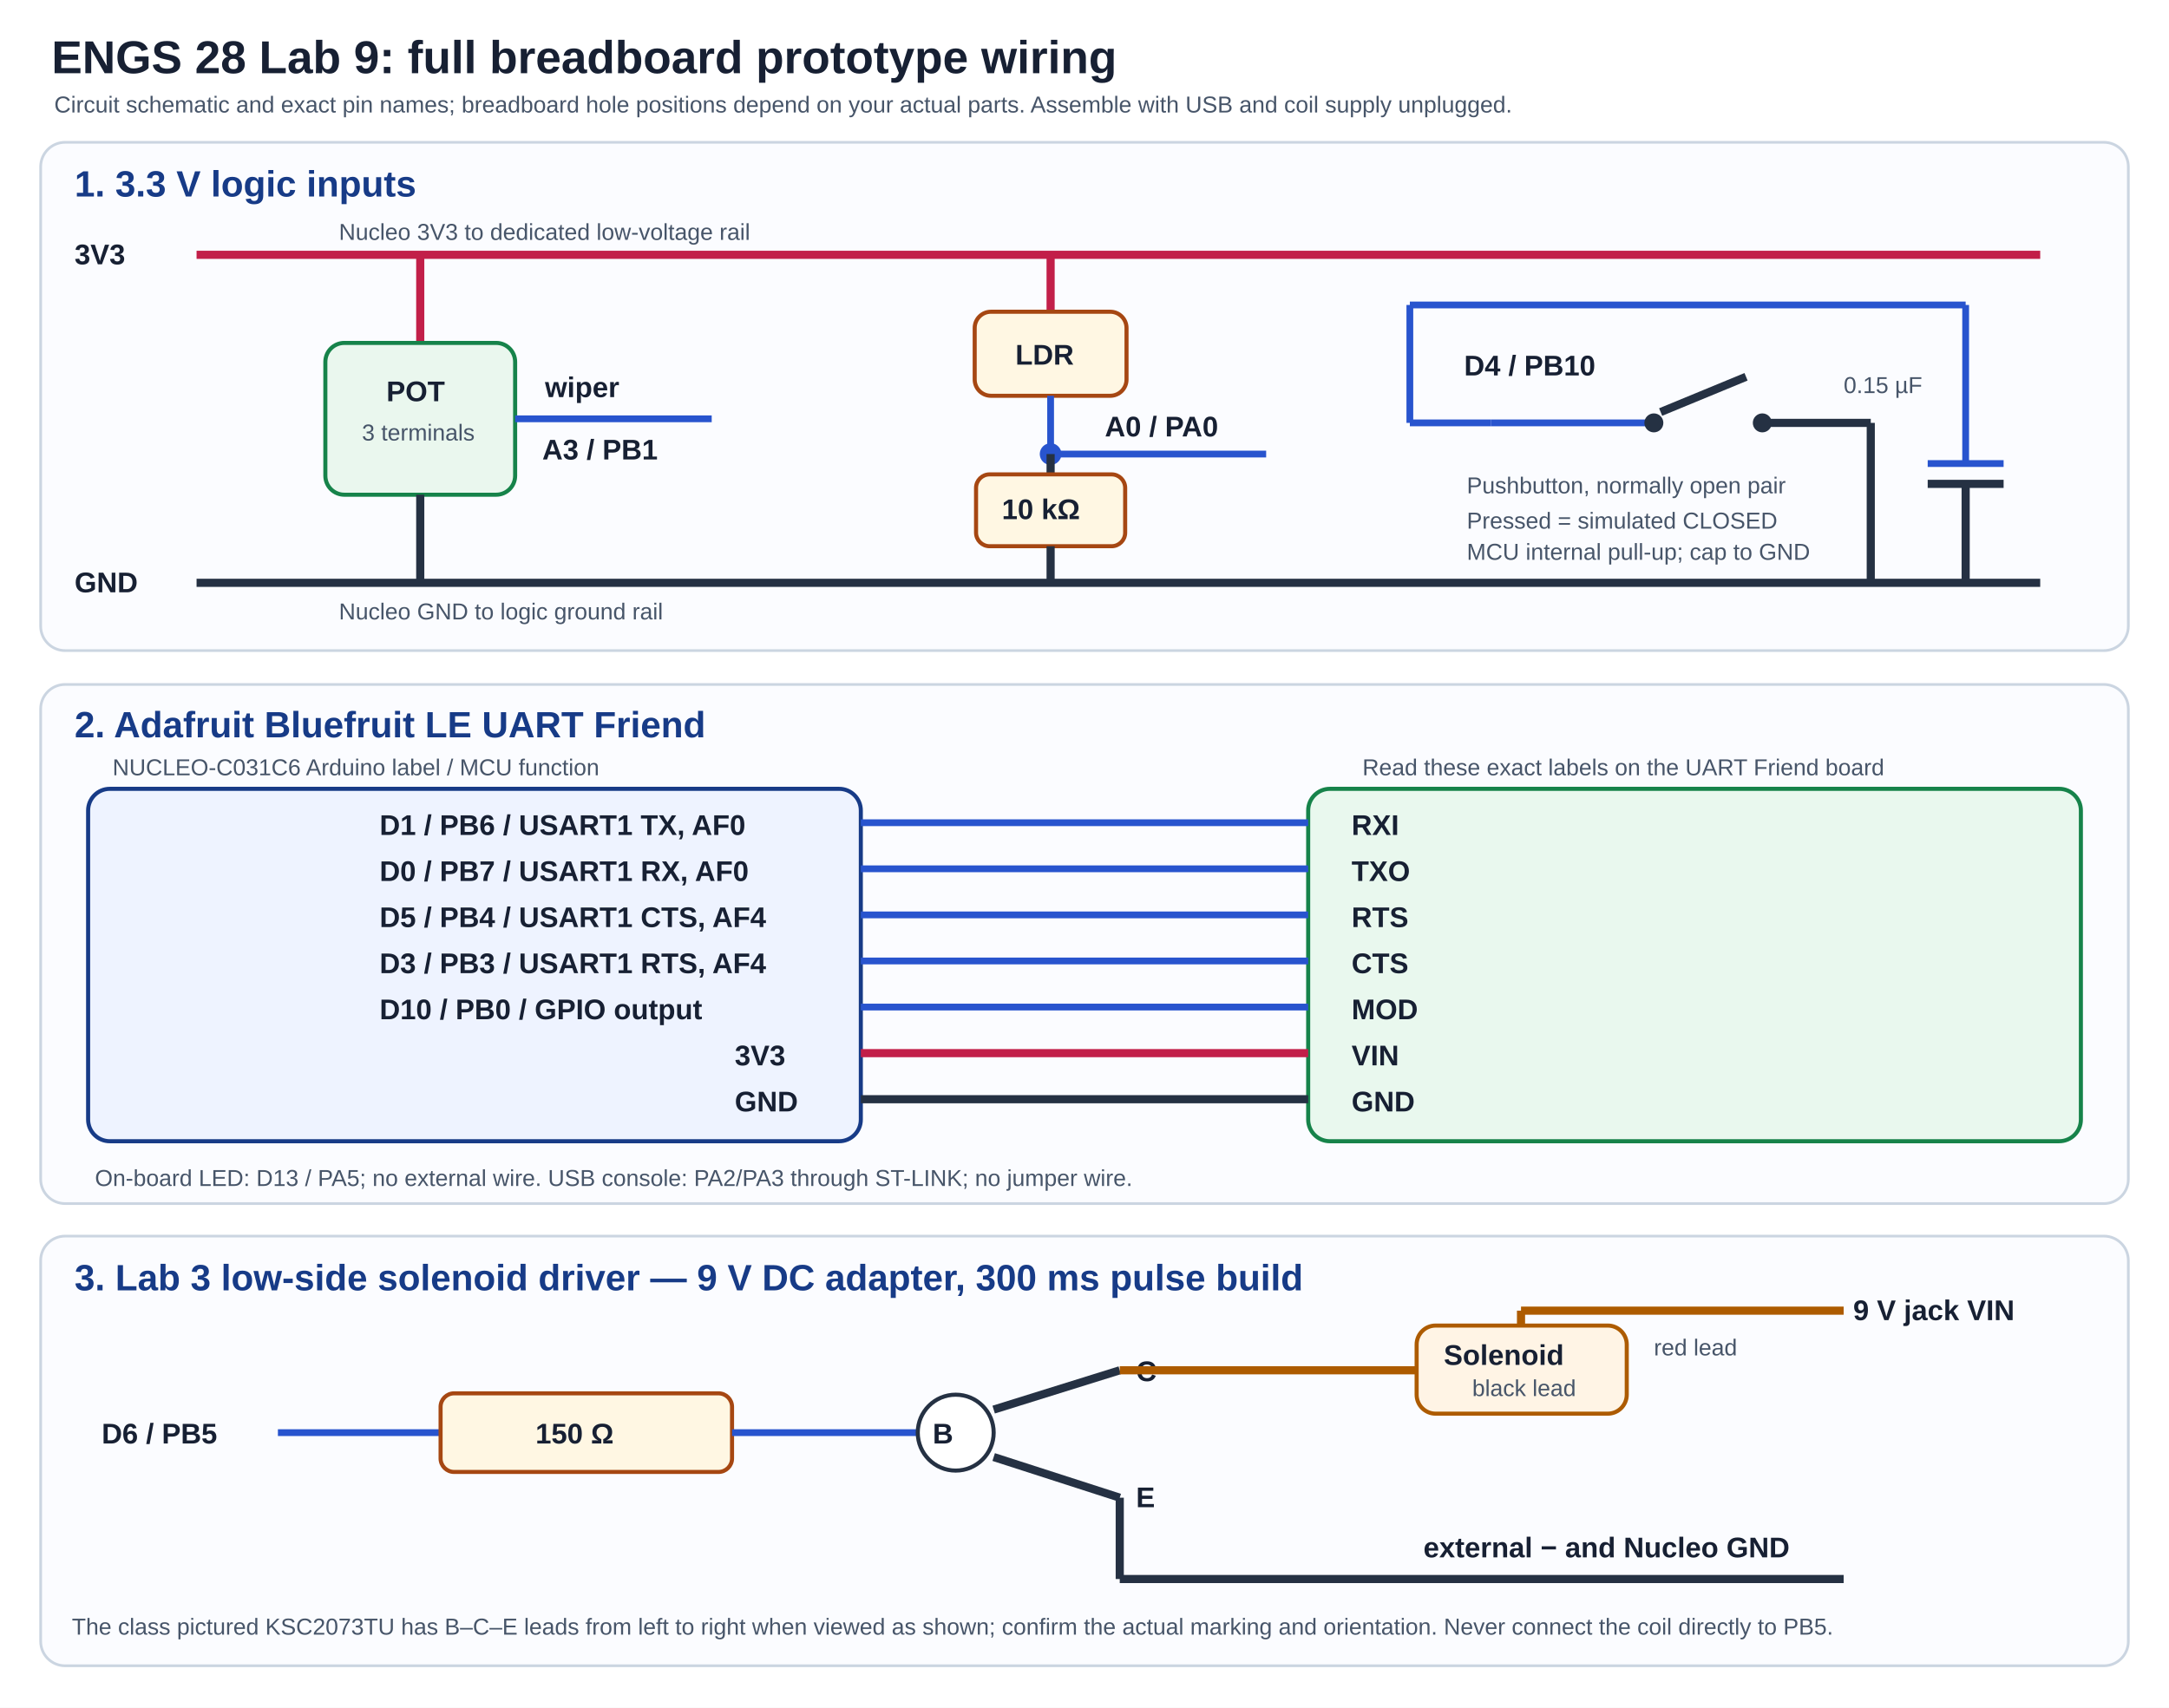
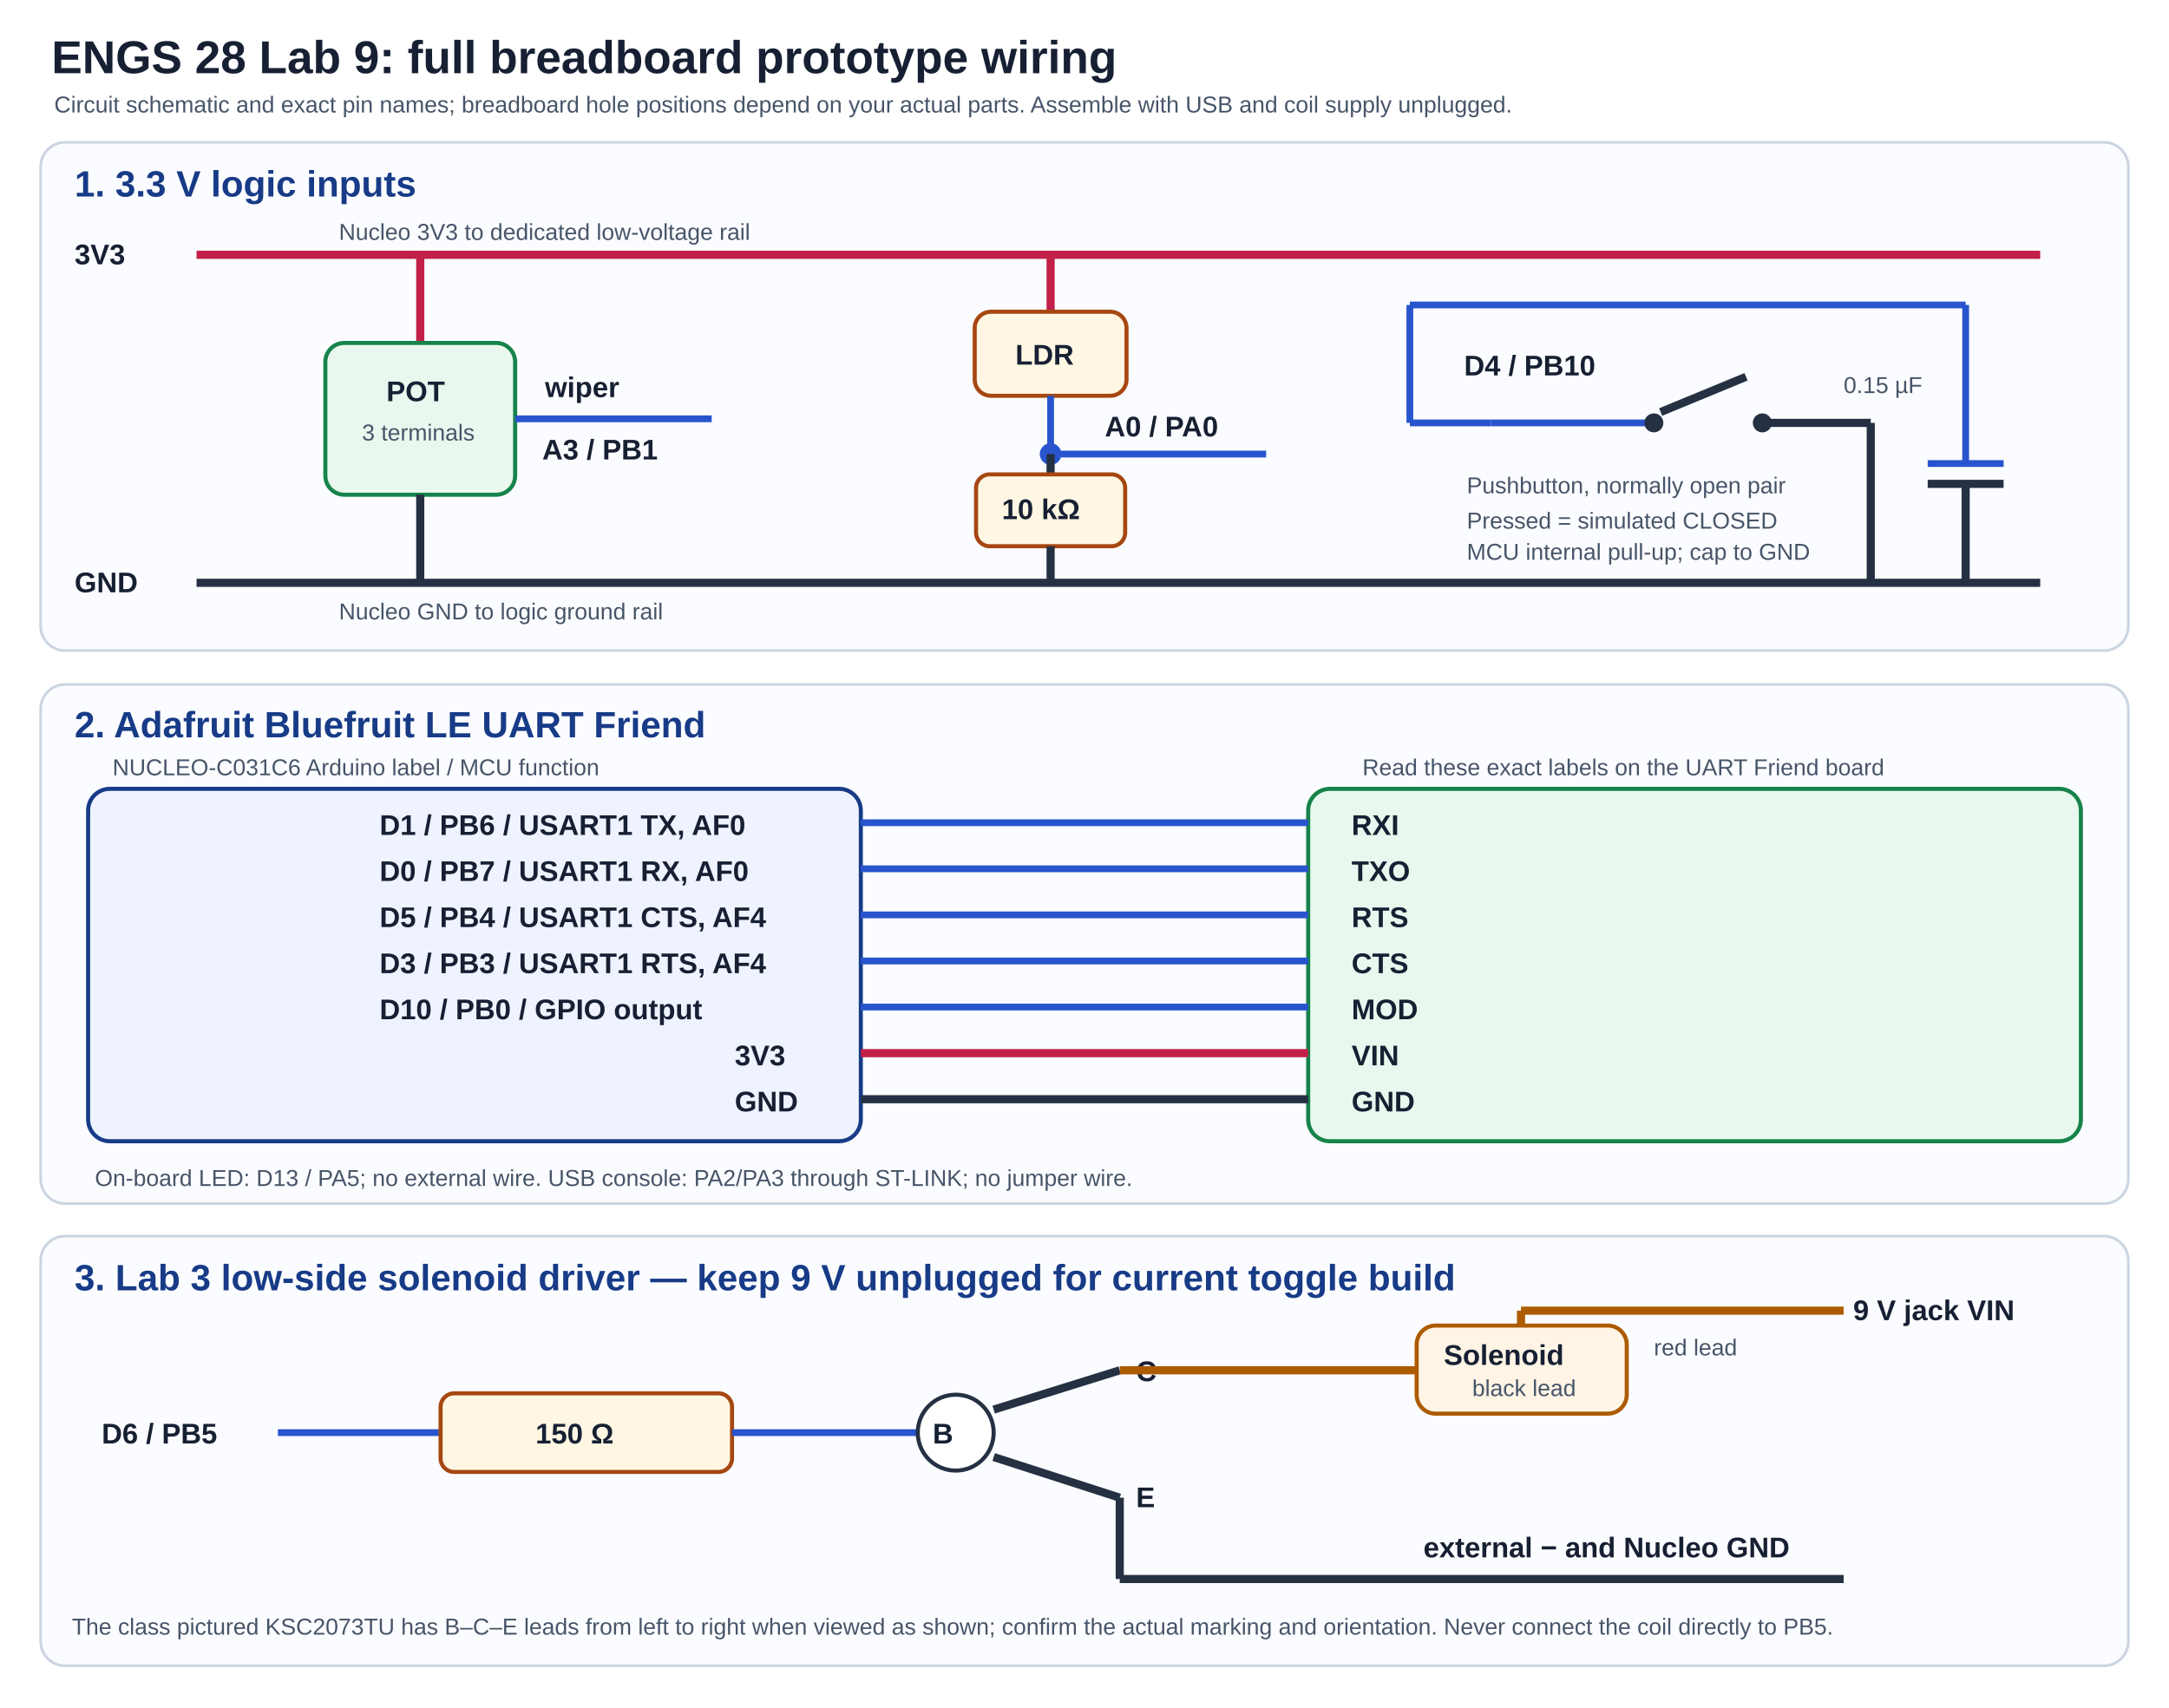
<svg xmlns="http://www.w3.org/2000/svg" width="1600" height="1260" viewBox="0 0 1600 1260" role="img" aria-label="Complete Lab 9 breadboard prototype wiring schematic">
  <style>
    text { font-family: Arial, sans-serif; fill: #172033; }
    .title { font-size: 34px; font-weight: 700; }
    .section { font-size: 27px; font-weight: 700; fill: #173b87; }
    .label { font-size: 21px; font-weight: 600; }
    .small { font-size: 17px; fill: #475569; }
    .signal { stroke: #2854ce; stroke-width: 5; fill: none; }
    .power { stroke: #c21f49; stroke-width: 6; fill: none; }
    .ground { stroke: #253143; stroke-width: 6; fill: none; }
    .coil { stroke: #ad5b00; stroke-width: 6; fill: none; }
    .panel { fill: #fbfcff; stroke: #cbd5e1; stroke-width: 2; rx: 18; }
  </style>
  <rect width="1600" height="1260" fill="#ffffff" />
  <text class="title" x="38" y="54">ENGS 28 Lab 9: full breadboard prototype wiring</text>
  <text class="small" x="40" y="83">Circuit schematic and exact pin names; breadboard hole positions depend on your actual parts. Assemble with USB and coil supply unplugged.</text>
  <rect class="panel" x="30" y="105" width="1540" height="375" />
  <text class="section" x="55" y="145">1. 3.3 V logic inputs</text>
  <line class="power" x1="145" y1="188" x2="1505" y2="188" />
  <text class="label" x="55" y="195" fill="#c21f49">3V3</text>
  <text class="small" x="250" y="177">Nucleo 3V3 to dedicated low-voltage rail</text>
  <line class="ground" x1="145" y1="430" x2="1505" y2="430" />
  <text class="label" x="55" y="437">GND</text>
  <text class="small" x="250" y="457">Nucleo GND to logic ground rail</text>
  <line class="power" x1="310" y1="188" x2="310" y2="253" />
  <rect x="240" y="253" width="140" height="112" rx="14" fill="#eaf7ee" stroke="#16834a" stroke-width="3" />
  <text class="label" x="285" y="296">POT</text>
  <text class="small" x="267" y="325">3 terminals</text>
  <line class="ground" x1="310" y1="365" x2="310" y2="430" />
  <line class="signal" x1="380" y1="309" x2="525" y2="309" />
  <text class="label" x="402" y="293">wiper</text>
  <text class="label" x="400" y="339" fill="#2854ce">A3 / PB1</text>
  <line class="power" x1="775" y1="188" x2="775" y2="230" />
  <rect x="719" y="230" width="112" height="62" rx="12" fill="#fff7e3" stroke="#a64712" stroke-width="3" />
  <text class="label" x="749" y="269">LDR</text>
  <line class="signal" x1="775" y1="292" x2="775" y2="335" />
  <circle cx="775" cy="335" r="8" fill="#2854ce" />
  <line class="signal" x1="775" y1="335" x2="934" y2="335" />
  <text class="label" x="815" y="322" fill="#2854ce">A0 / PA0</text>
  <line class="ground" x1="775" y1="335" x2="775" y2="350" />
  <rect x="720" y="350" width="110" height="53" rx="10" fill="#fff7e3" stroke="#a64712" stroke-width="3" />
  <text class="label" x="739" y="383">10 kΩ</text>
  <line class="ground" x1="775" y1="403" x2="775" y2="430" />
  <text class="label" x="1080" y="277">D4 / PB10</text>
  <line class="signal" x1="1100" y1="312" x2="1220" y2="312" />
  <line class="signal" x1="1100" y1="312" x2="1040" y2="312" />
  <line class="signal" x1="1040" y1="312" x2="1040" y2="225" />
  <line class="signal" x1="1040" y1="225" x2="1450" y2="225" />
  <line class="signal" x1="1450" y1="225" x2="1450" y2="342" />
  <line class="signal" x1="1422" y1="342" x2="1478" y2="342" />
  <line class="ground" x1="1422" y1="357" x2="1478" y2="357" />
  <line class="ground" x1="1450" y1="357" x2="1450" y2="430" />
  <text class="small" x="1360" y="290">0.15 µF</text>
  <circle cx="1220" cy="312" r="7" fill="#253143" />
  <circle cx="1300" cy="312" r="7" fill="#253143" />
  <line class="ground" x1="1225" y1="304" x2="1288" y2="278" />
  <line class="ground" x1="1300" y1="312" x2="1380" y2="312" />
  <line class="ground" x1="1380" y1="312" x2="1380" y2="430" />
  <text class="small" x="1082" y="364">Pushbutton, normally open pair</text>
  <text class="small" x="1082" y="390">Pressed = simulated CLOSED</text>
  <text class="small" x="1082" y="413">MCU internal pull-up; cap to GND</text>
  <rect class="panel" x="30" y="505" width="1540" height="383" />
  <text class="section" x="55" y="544">2. Adafruit Bluefruit LE UART Friend</text>
  <text class="small" x="83" y="572">NUCLEO-C031C6 Arduino label / MCU function</text>
  <text class="small" x="1005" y="572">Read these exact labels on the UART Friend board</text>
  <rect x="65" y="582" width="570" height="260" rx="16" fill="#eef3ff" stroke="#173b87" stroke-width="3" />
  <rect x="965" y="582" width="570" height="260" rx="16" fill="#e9f8ee" stroke="#16834a" stroke-width="3" />
  <g class="label">
    <text x="280" y="616">D1 / PB6 / USART1 TX, AF0</text>
    <text x="280" y="650">D0 / PB7 / USART1 RX, AF0</text>
    <text x="280" y="684">D5 / PB4 / USART1 CTS, AF4</text>
    <text x="280" y="718">D3 / PB3 / USART1 RTS, AF4</text>
    <text x="280" y="752">D10 / PB0 / GPIO output</text>
    <text x="542" y="786">3V3</text>
    <text x="542" y="820">GND</text>
    <text x="997" y="616">RXI</text>
    <text x="997" y="650">TXO</text>
    <text x="997" y="684">RTS</text>
    <text x="997" y="718">CTS</text>
    <text x="997" y="752">MOD</text>
    <text x="997" y="786">VIN</text>
    <text x="997" y="820">GND</text>
  </g>
  <g class="signal">
    <line x1="635" y1="607" x2="965" y2="607" />
    <line x1="635" y1="641" x2="965" y2="641" />
    <line x1="635" y1="675" x2="965" y2="675" />
    <line x1="635" y1="709" x2="965" y2="709" />
    <line x1="635" y1="743" x2="965" y2="743" />
  </g>
  <line class="power" x1="635" y1="777" x2="965" y2="777" />
  <line class="ground" x1="635" y1="811" x2="965" y2="811" />
  <text class="small" x="70" y="875">On-board LED: D13 / PA5; no external wire. USB console: PA2/PA3 through ST-LINK; no jumper wire.</text>
  <rect class="panel" x="30" y="912" width="1540" height="317" />
-   <text class="section" x="55" y="952">3. Lab 3 low-side solenoid driver — 9 V DC adapter, 300 ms pulse build</text>
+   <text class="section" x="55" y="952">3. Lab 3 low-side solenoid driver — keep 9 V unplugged for current toggle build</text>
  <text class="label" x="75" y="1065">D6 / PB5</text>
  <line class="signal" x1="205" y1="1057" x2="325" y2="1057" />
  <rect x="325" y="1028" width="215" height="58" rx="10" fill="#fff7e3" stroke="#a64712" stroke-width="3" />
  <text class="label" x="395" y="1065">150 Ω</text>
  <line class="signal" x1="540" y1="1057" x2="677" y2="1057" />
  <circle cx="705" cy="1057" r="28" fill="#ffffff" stroke="#253143" stroke-width="3" />
  <text class="label" x="688" y="1065">B</text>
  <line class="ground" x1="733" y1="1040" x2="826" y2="1011" />
  <line class="ground" x1="733" y1="1075" x2="826" y2="1105" />
  <text class="label" x="838" y="1019">C</text>
  <text class="label" x="838" y="1112">E</text>
  <line class="coil" x1="826" y1="1011" x2="1045" y2="1011" />
  <rect x="1045" y="978" width="155" height="65" rx="14" fill="#fff4e5" stroke="#ad5b00" stroke-width="3" />
  <text class="label" x="1065" y="1007">Solenoid</text>
  <text class="small" x="1086" y="1030">black lead</text>
  <line class="coil" x1="1122" y1="978" x2="1122" y2="967" />
  <line class="coil" x1="1122" y1="967" x2="1360" y2="967" />
  <text class="label" x="1367" y="974" fill="#ad5b00">9 V jack VIN</text>
  <text class="small" x="1220" y="1000">red lead</text>
  <line class="ground" x1="826" y1="1105" x2="826" y2="1165" />
  <line class="ground" x1="826" y1="1165" x2="1360" y2="1165" />
  <text class="label" x="1050" y="1149">external − and Nucleo GND</text>
  <text class="small" x="53" y="1206">The class pictured KSC2073TU has B–C–E leads from left to right when viewed as shown; confirm the actual marking and orientation. Never connect the coil directly to PB5.</text>
</svg>
